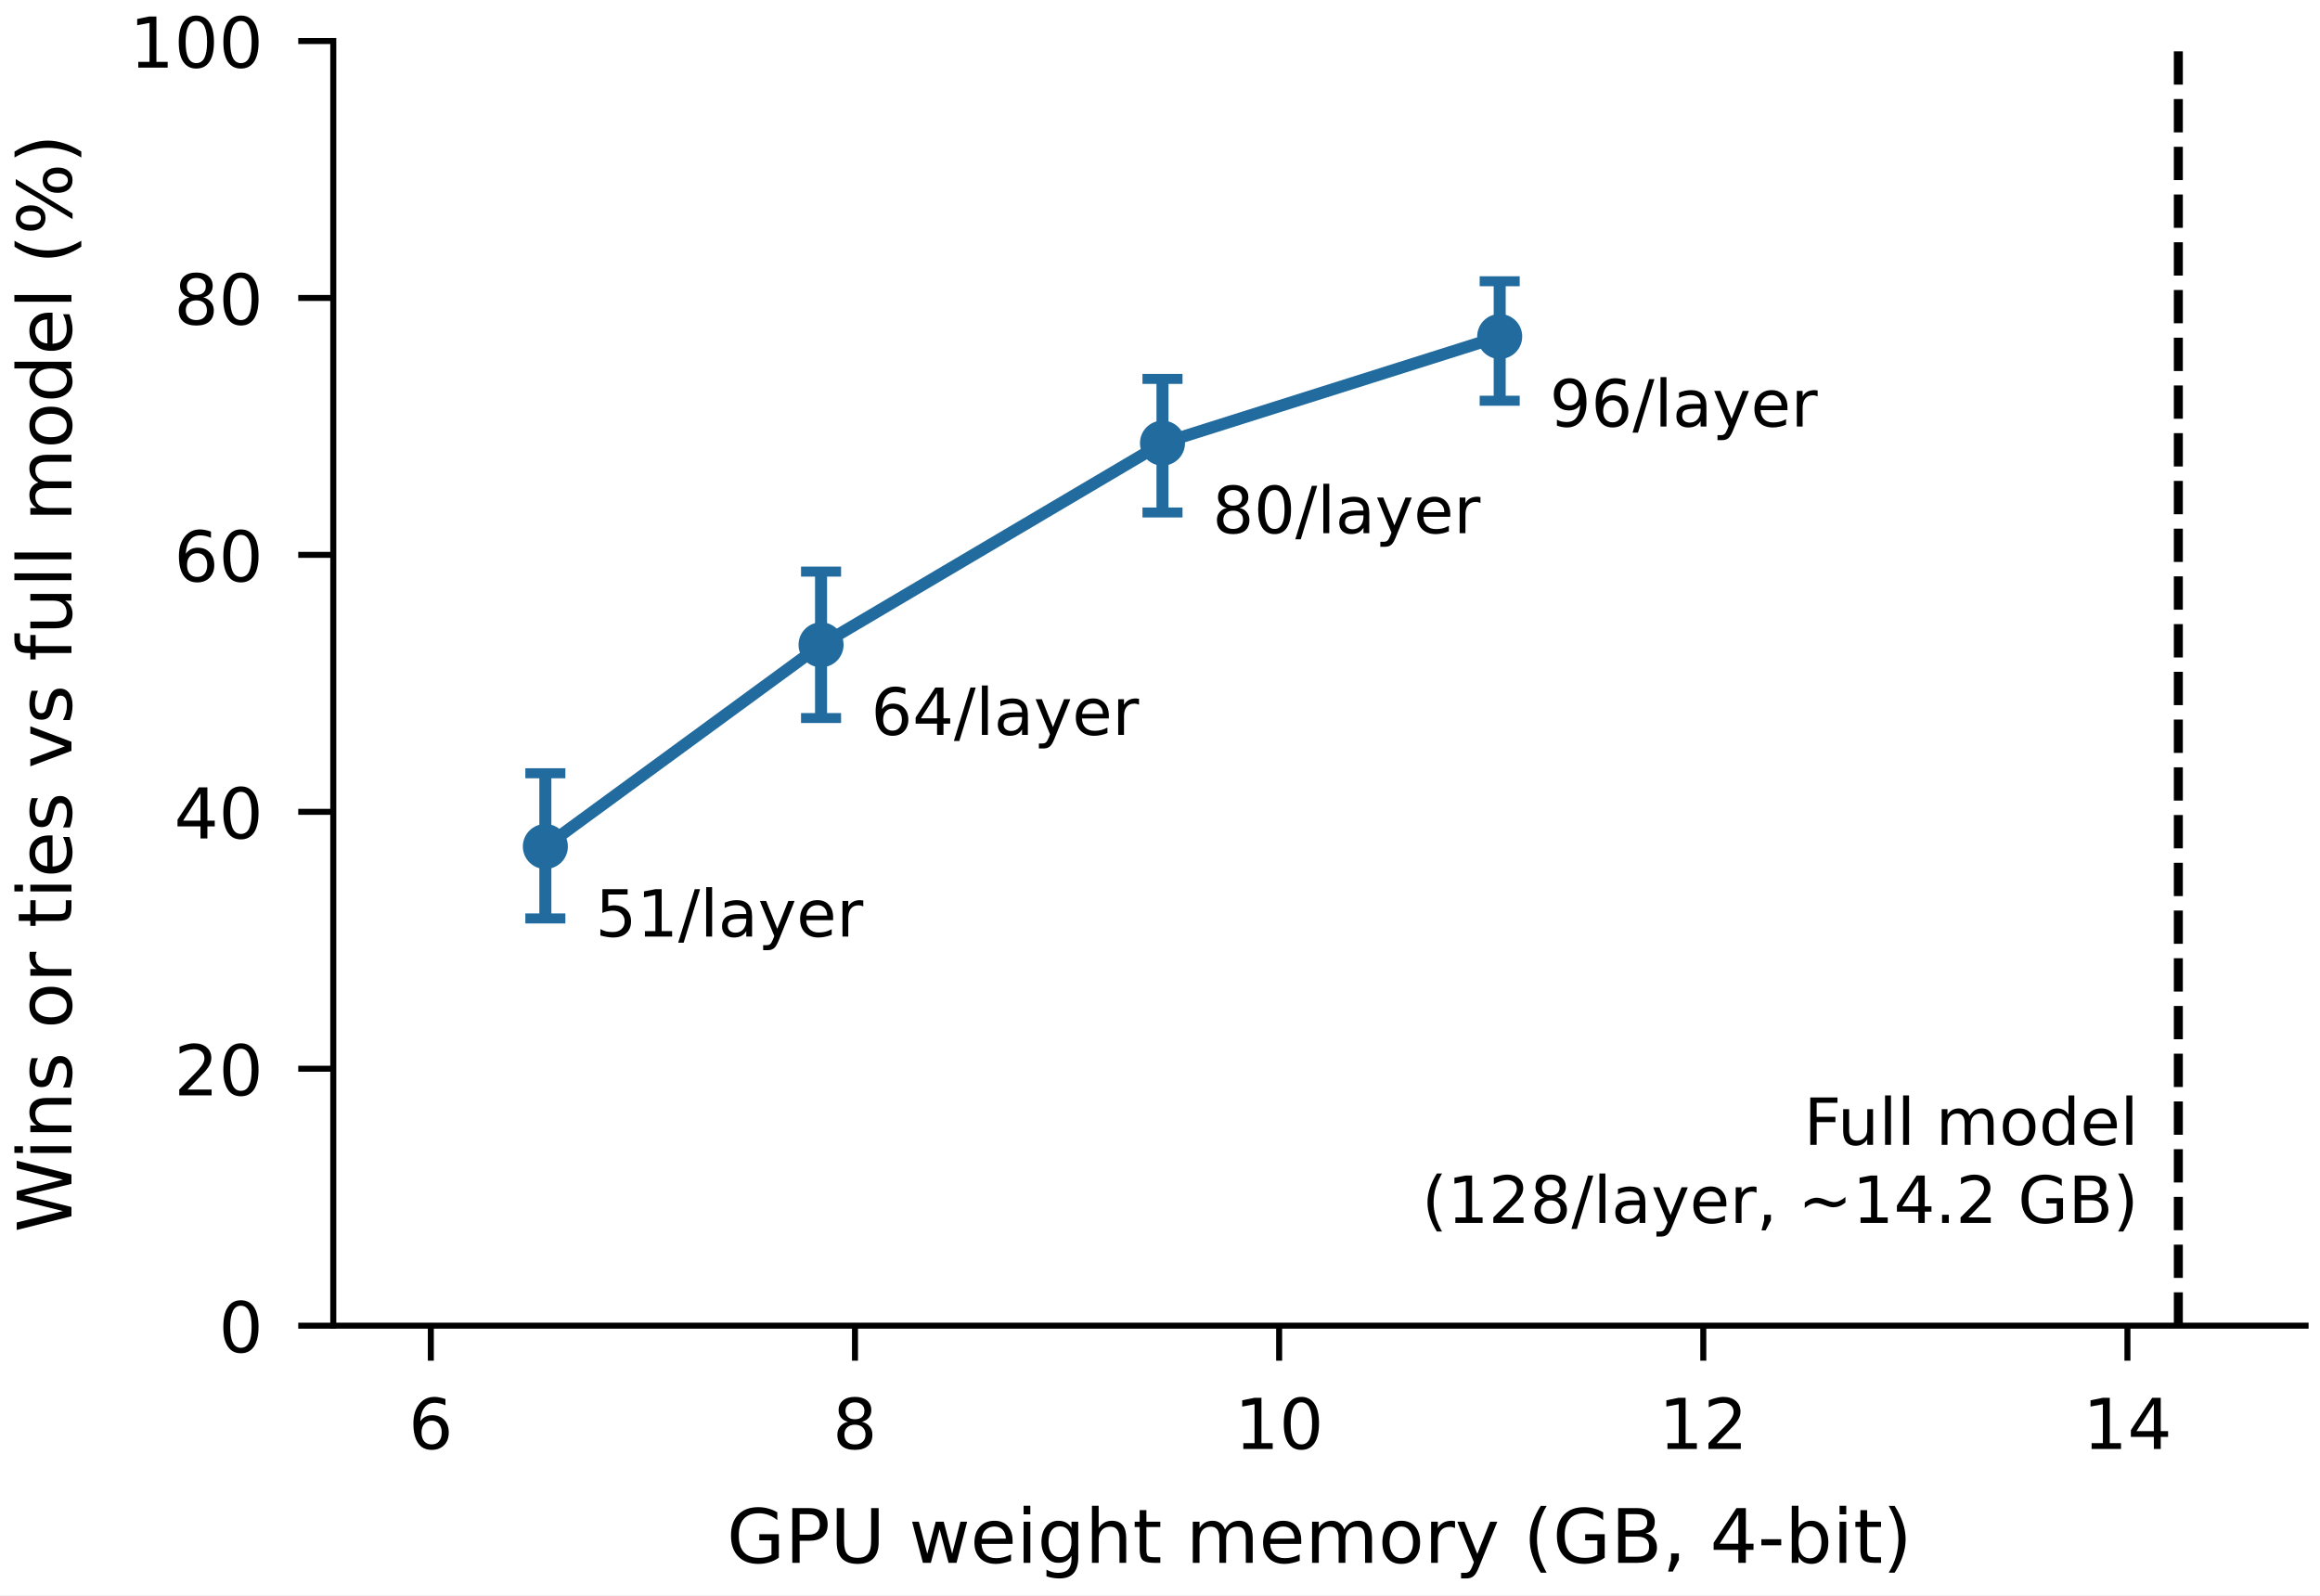
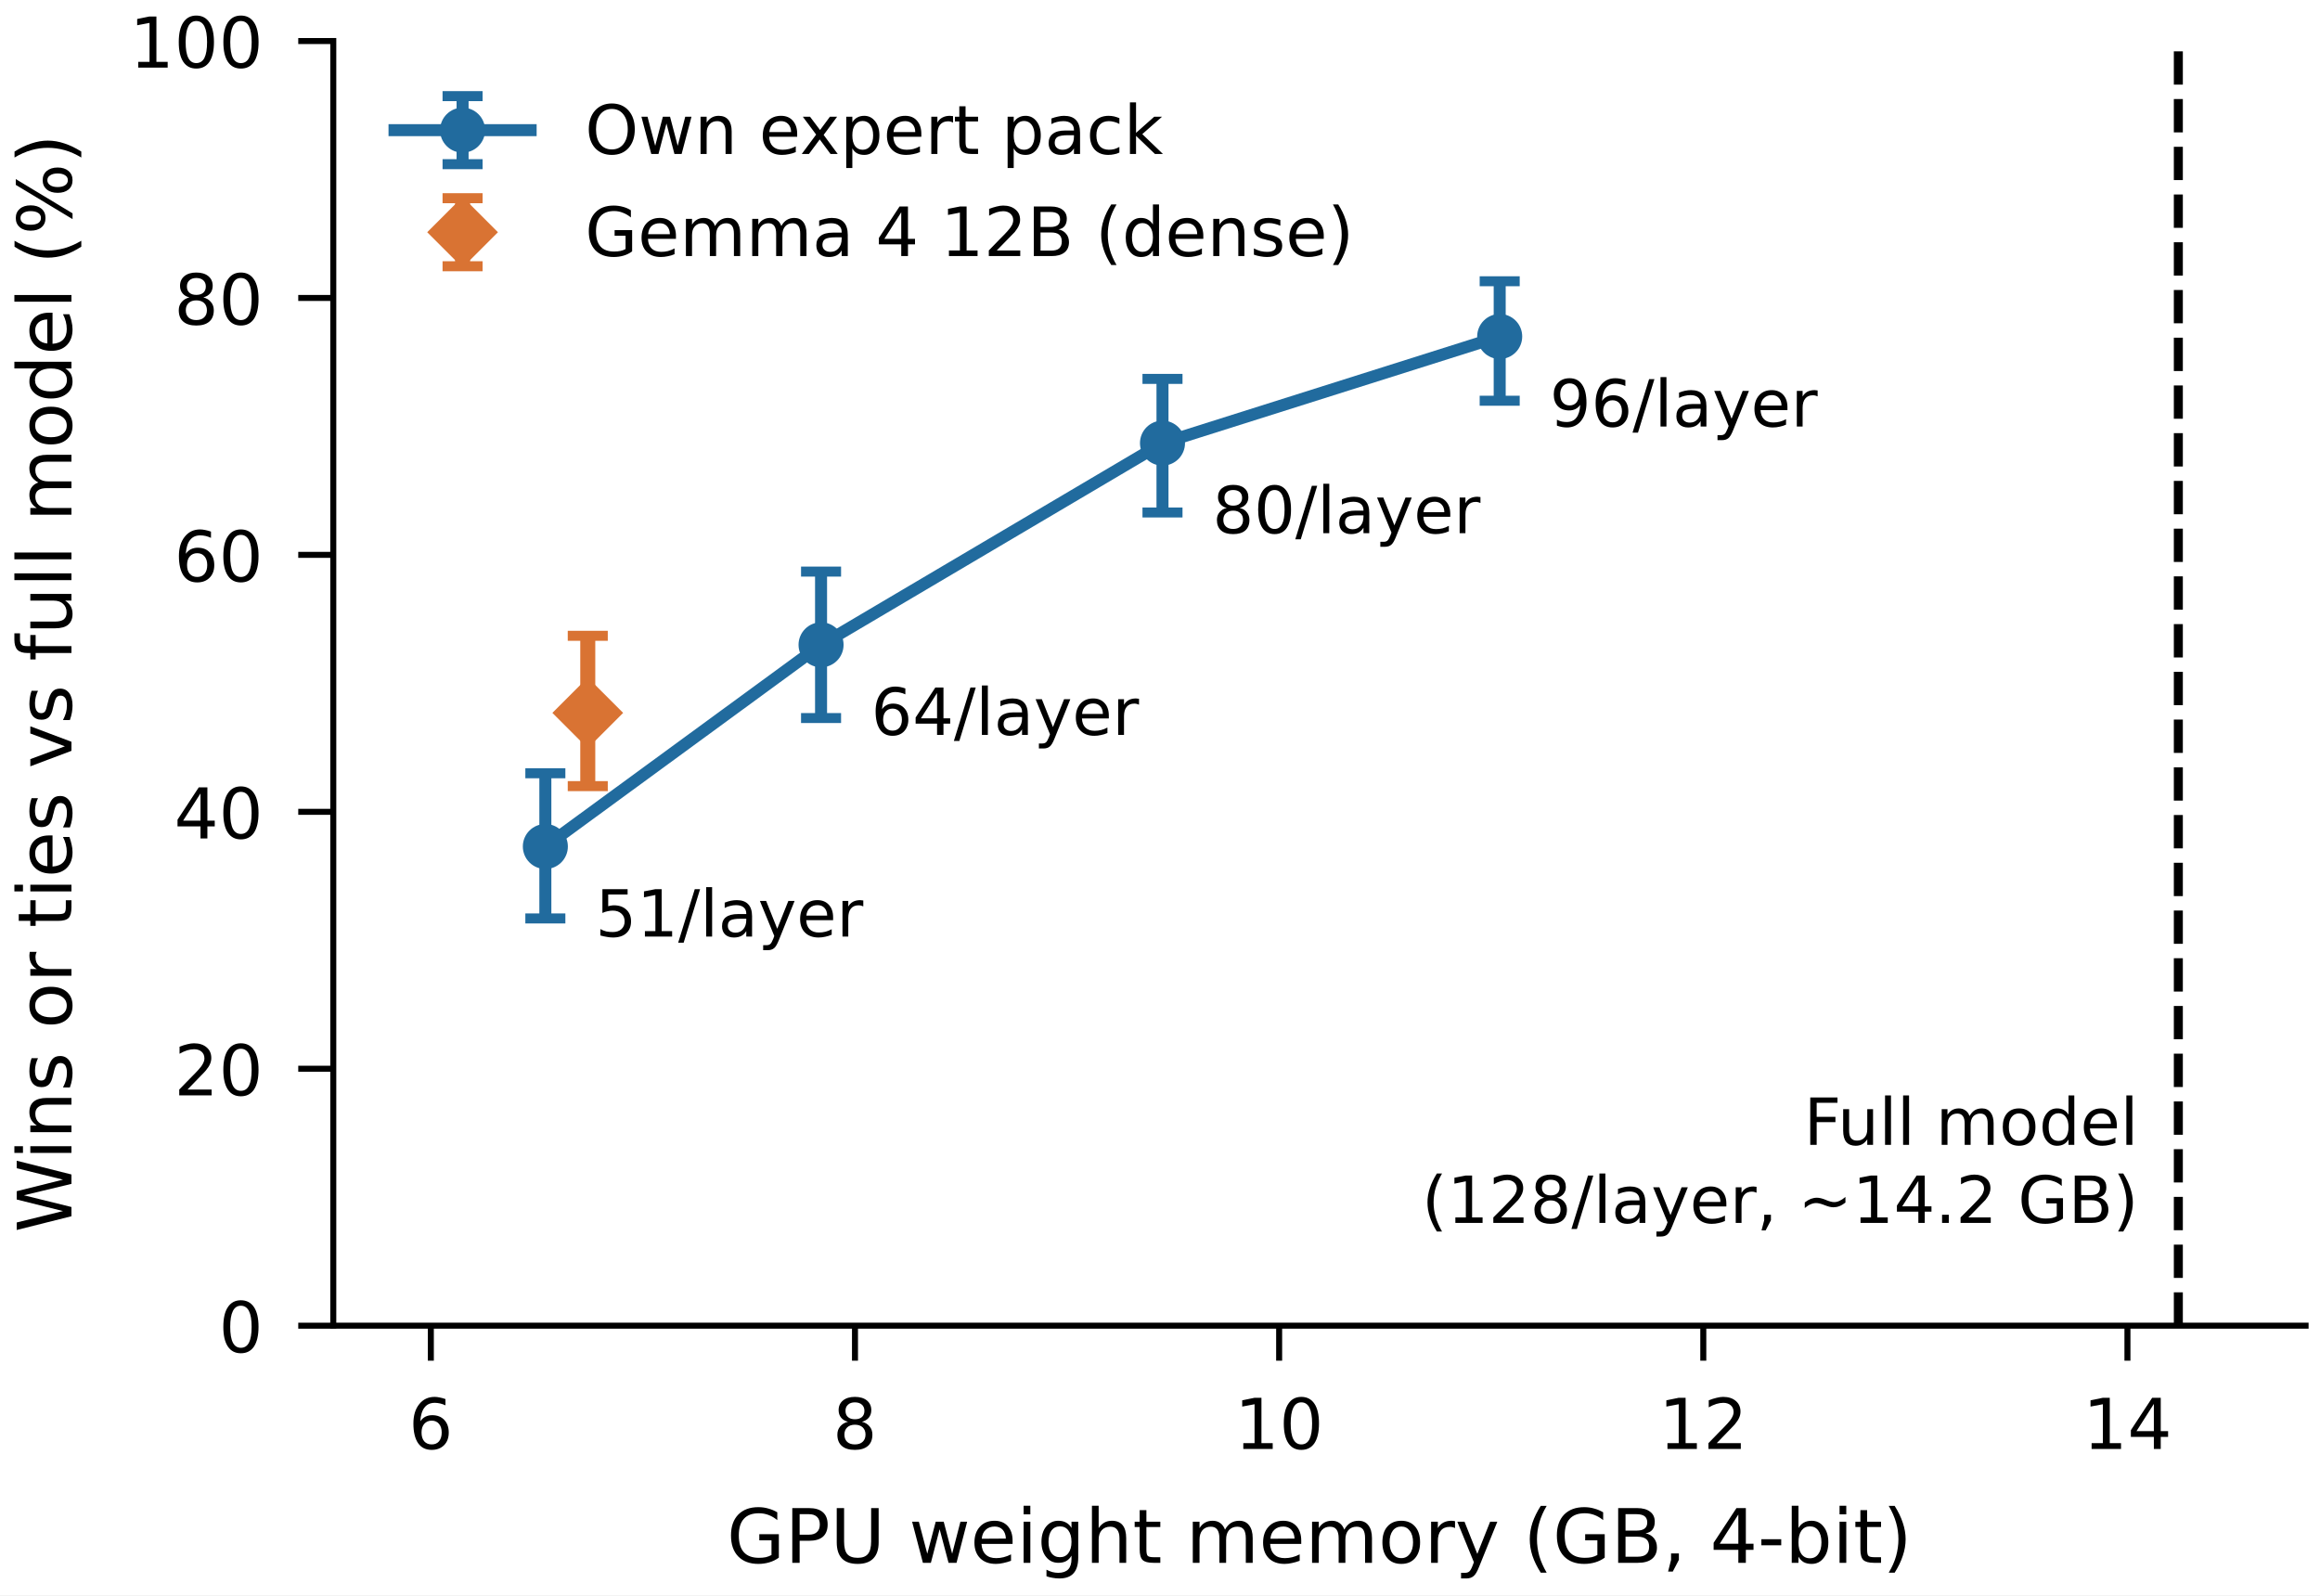
<svg xmlns="http://www.w3.org/2000/svg" xmlns:xlink="http://www.w3.org/1999/xlink" width="231.82pt" height="159.419pt" viewBox="0 0 231.82 159.419" version="1.1">
  <defs>
    <style type="text/css">*{stroke-linejoin: round; stroke-linecap: butt}</style>
  </defs>
  <g id="figure_1">
    <g id="patch_1">
      <path d="M 0 159.419  L 231.82 159.419  L 231.82 0  L 0 0  z " style="fill: #ffffff" />
    </g>
    <g id="axes_1">
      <g id="patch_2">
        <path d="M 33.302 132.478  L 230.38 132.478  L 230.38 4.099  L 33.302 4.099  z " style="fill: #ffffff" />
      </g>
      <g id="matplotlib.axis_1">
        <g id="xtick_1">
          <g id="line2d_1">
            <defs>
-               <path id="m6bceb3f765" d="M 0 0  L 0 3.5  " style="stroke: #000000; stroke-width: 0.6" />
+               <path id="ma87c4365e2" d="M 0 0  L 0 3.5  " style="stroke: #000000; stroke-width: 0.6" />
            </defs>
            <g>
-               <use xlink:href="#m6bceb3f765" x="43.05" y="132.478" style="stroke: #000000; stroke-width: 0.6" />
+               <use xlink:href="#ma87c4365e2" x="43.05" y="132.478" style="stroke: #000000; stroke-width: 0.6" />
            </g>
          </g>
          <g id="text_1">
            <text style="font-size: 7px; font-family: 'DejaVu Sans'; text-anchor: middle" x="43.05" y="144.797" transform="rotate(-0 43.04979 144.7966)">6</text>
          </g>
        </g>
        <g id="xtick_2">
          <g id="line2d_2">
            <g>
-               <use xlink:href="#m6bceb3f765" x="85.432" y="132.478" style="stroke: #000000; stroke-width: 0.6" />
+               <use xlink:href="#ma87c4365e2" x="85.432" y="132.478" style="stroke: #000000; stroke-width: 0.6" />
            </g>
          </g>
          <g id="text_2">
            <text style="font-size: 7px; font-family: 'DejaVu Sans'; text-anchor: middle" x="85.432" y="144.797" transform="rotate(-0 85.43221 144.7966)">8</text>
          </g>
        </g>
        <g id="xtick_3">
          <g id="line2d_3">
            <g>
-               <use xlink:href="#m6bceb3f765" x="127.815" y="132.478" style="stroke: #000000; stroke-width: 0.6" />
+               <use xlink:href="#ma87c4365e2" x="127.815" y="132.478" style="stroke: #000000; stroke-width: 0.6" />
            </g>
          </g>
          <g id="text_3">
            <text style="font-size: 7px; font-family: 'DejaVu Sans'; text-anchor: middle" x="127.815" y="144.797" transform="rotate(-0 127.8146 144.7966)">10</text>
          </g>
        </g>
        <g id="xtick_4">
          <g id="line2d_4">
            <g>
-               <use xlink:href="#m6bceb3f765" x="170.197" y="132.478" style="stroke: #000000; stroke-width: 0.6" />
+               <use xlink:href="#ma87c4365e2" x="170.197" y="132.478" style="stroke: #000000; stroke-width: 0.6" />
            </g>
          </g>
          <g id="text_4">
            <text style="font-size: 7px; font-family: 'DejaVu Sans'; text-anchor: middle" x="170.197" y="144.797" transform="rotate(-0 170.197 144.7966)">12</text>
          </g>
        </g>
        <g id="xtick_5">
          <g id="line2d_5">
            <g>
-               <use xlink:href="#m6bceb3f765" x="212.579" y="132.478" style="stroke: #000000; stroke-width: 0.6" />
+               <use xlink:href="#ma87c4365e2" x="212.579" y="132.478" style="stroke: #000000; stroke-width: 0.6" />
            </g>
          </g>
          <g id="text_5">
            <text style="font-size: 7px; font-family: 'DejaVu Sans'; text-anchor: middle" x="212.579" y="144.797" transform="rotate(-0 212.5795 144.7966)">14</text>
          </g>
        </g>
        <g id="text_6">
          <text style="font-size: 7.5px; font-family: 'DejaVu Sans'; text-anchor: middle" x="131.841" y="156.177" transform="rotate(-0 131.841 156.1771)">GPU weight memory (GB, 4-bit)</text>
        </g>
      </g>
      <g id="matplotlib.axis_2">
        <g id="ytick_1">
          <g id="line2d_6">
            <defs>
-               <path id="m62fa326116" d="M 0 0  L -3.5 0  " style="stroke: #000000; stroke-width: 0.6" />
+               <path id="m72d873cdca" d="M 0 0  L -3.5 0  " style="stroke: #000000; stroke-width: 0.6" />
            </defs>
            <g>
-               <use xlink:href="#m62fa326116" x="33.302" y="132.478" style="stroke: #000000; stroke-width: 0.6" />
+               <use xlink:href="#m72d873cdca" x="33.302" y="132.478" style="stroke: #000000; stroke-width: 0.6" />
            </g>
          </g>
          <g id="text_7">
            <text style="font-size: 7px; font-family: 'DejaVu Sans'; text-anchor: end" x="26.302" y="135.137" transform="rotate(-0 26.30184 135.1374)">0</text>
          </g>
        </g>
        <g id="ytick_2">
          <g id="line2d_7">
            <g>
-               <use xlink:href="#m62fa326116" x="33.302" y="106.802" style="stroke: #000000; stroke-width: 0.6" />
+               <use xlink:href="#m72d873cdca" x="33.302" y="106.802" style="stroke: #000000; stroke-width: 0.6" />
            </g>
          </g>
          <g id="text_8">
            <text style="font-size: 7px; font-family: 'DejaVu Sans'; text-anchor: end" x="26.302" y="109.462" transform="rotate(-0 26.30184 109.4616)">20</text>
          </g>
        </g>
        <g id="ytick_3">
          <g id="line2d_8">
            <g>
-               <use xlink:href="#m62fa326116" x="33.302" y="81.127" style="stroke: #000000; stroke-width: 0.6" />
+               <use xlink:href="#m72d873cdca" x="33.302" y="81.127" style="stroke: #000000; stroke-width: 0.6" />
            </g>
          </g>
          <g id="text_9">
            <text style="font-size: 7px; font-family: 'DejaVu Sans'; text-anchor: end" x="26.302" y="83.786" transform="rotate(-0 26.30184 83.7858)">40</text>
          </g>
        </g>
        <g id="ytick_4">
          <g id="line2d_9">
            <g>
-               <use xlink:href="#m62fa326116" x="33.302" y="55.451" style="stroke: #000000; stroke-width: 0.6" />
+               <use xlink:href="#m72d873cdca" x="33.302" y="55.451" style="stroke: #000000; stroke-width: 0.6" />
            </g>
          </g>
          <g id="text_10">
            <text style="font-size: 7px; font-family: 'DejaVu Sans'; text-anchor: end" x="26.302" y="58.11" transform="rotate(-0 26.30184 58.10998)">60</text>
          </g>
        </g>
        <g id="ytick_5">
          <g id="line2d_10">
            <g>
-               <use xlink:href="#m62fa326116" x="33.302" y="29.775" style="stroke: #000000; stroke-width: 0.6" />
+               <use xlink:href="#m72d873cdca" x="33.302" y="29.775" style="stroke: #000000; stroke-width: 0.6" />
            </g>
          </g>
          <g id="text_11">
            <text style="font-size: 7px; font-family: 'DejaVu Sans'; text-anchor: end" x="26.302" y="32.434" transform="rotate(-0 26.30184 32.43417)">80</text>
          </g>
        </g>
        <g id="ytick_6">
          <g id="line2d_11">
            <g>
-               <use xlink:href="#m62fa326116" x="33.302" y="4.099" style="stroke: #000000; stroke-width: 0.6" />
+               <use xlink:href="#m72d873cdca" x="33.302" y="4.099" style="stroke: #000000; stroke-width: 0.6" />
            </g>
          </g>
          <g id="text_12">
            <text style="font-size: 7px; font-family: 'DejaVu Sans'; text-anchor: end" x="26.302" y="6.758" transform="rotate(-0 26.30184 6.758359)">100</text>
          </g>
        </g>
        <g id="text_13">
          <text style="font-size: 7.5px; font-family: 'DejaVu Sans'; text-anchor: middle" x="7.139" y="68.289" transform="rotate(-90 7.138828 68.28871)">Wins or ties vs full model (%)</text>
        </g>
      </g>
      <g id="LineCollection_1">
-         <path d="M 54.493 91.782  L 54.493 77.275  " clip-path="url(#p5664c668b6)" style="fill: none; stroke: #216b9e; stroke-width: 1.2" />
-         <path d="M 82.042 71.755  L 82.042 57.12  " clip-path="url(#p5664c668b6)" style="fill: none; stroke: #216b9e; stroke-width: 1.2" />
-         <path d="M 116.159 51.214  L 116.159 37.863  " clip-path="url(#p5664c668b6)" style="fill: none; stroke: #216b9e; stroke-width: 1.2" />
-         <path d="M 149.853 40.045  L 149.853 28.106  " clip-path="url(#p5664c668b6)" style="fill: none; stroke: #216b9e; stroke-width: 1.2" />
+         <path d="M 54.493 91.782  L 54.493 77.275  " clip-path="url(#p523cc8c6a4)" style="fill: none; stroke: #216b9e; stroke-width: 1.2" />
+         <path d="M 82.042 71.755  L 82.042 57.12  " clip-path="url(#p523cc8c6a4)" style="fill: none; stroke: #216b9e; stroke-width: 1.2" />
+         <path d="M 116.159 51.214  L 116.159 37.863  " clip-path="url(#p523cc8c6a4)" style="fill: none; stroke: #216b9e; stroke-width: 1.2" />
+         <path d="M 149.853 40.045  L 149.853 28.106  " clip-path="url(#p523cc8c6a4)" style="fill: none; stroke: #216b9e; stroke-width: 1.2" />
      </g>
      <g id="line2d_12">
        <defs>
-           <path id="me9e51aae22" d="M 2 0  L -2 -0  " style="stroke: #216b9e" />
-         </defs>
-         <g clip-path="url(#p5664c668b6)">
-           <use xlink:href="#me9e51aae22" x="54.493" y="91.782" style="fill: #216b9e; stroke: #216b9e" />
-           <use xlink:href="#me9e51aae22" x="82.042" y="71.755" style="fill: #216b9e; stroke: #216b9e" />
-           <use xlink:href="#me9e51aae22" x="116.159" y="51.214" style="fill: #216b9e; stroke: #216b9e" />
-           <use xlink:href="#me9e51aae22" x="149.853" y="40.045" style="fill: #216b9e; stroke: #216b9e" />
+           <path id="m790758895e" d="M 2 0  L -2 -0  " style="stroke: #216b9e" />
+         </defs>
+         <g clip-path="url(#p523cc8c6a4)">
+           <use xlink:href="#m790758895e" x="54.493" y="91.782" style="fill: #216b9e; stroke: #216b9e" />
+           <use xlink:href="#m790758895e" x="82.042" y="71.755" style="fill: #216b9e; stroke: #216b9e" />
+           <use xlink:href="#m790758895e" x="116.159" y="51.214" style="fill: #216b9e; stroke: #216b9e" />
+           <use xlink:href="#m790758895e" x="149.853" y="40.045" style="fill: #216b9e; stroke: #216b9e" />
        </g>
      </g>
      <g id="line2d_13">
-         <g clip-path="url(#p5664c668b6)">
-           <use xlink:href="#me9e51aae22" x="54.493" y="77.275" style="fill: #216b9e; stroke: #216b9e" />
-           <use xlink:href="#me9e51aae22" x="82.042" y="57.12" style="fill: #216b9e; stroke: #216b9e" />
-           <use xlink:href="#me9e51aae22" x="116.159" y="37.863" style="fill: #216b9e; stroke: #216b9e" />
-           <use xlink:href="#me9e51aae22" x="149.853" y="28.106" style="fill: #216b9e; stroke: #216b9e" />
-         </g>
+         <g clip-path="url(#p523cc8c6a4)">
+           <use xlink:href="#m790758895e" x="54.493" y="77.275" style="fill: #216b9e; stroke: #216b9e" />
+           <use xlink:href="#m790758895e" x="82.042" y="57.12" style="fill: #216b9e; stroke: #216b9e" />
+           <use xlink:href="#m790758895e" x="116.159" y="37.863" style="fill: #216b9e; stroke: #216b9e" />
+           <use xlink:href="#m790758895e" x="149.853" y="28.106" style="fill: #216b9e; stroke: #216b9e" />
+         </g>
+       </g>
+       <g id="LineCollection_2">
+         <path d="M 58.731 78.559  L 58.731 63.539  " clip-path="url(#p523cc8c6a4)" style="fill: none; stroke: #d97333; stroke-width: 1.5" />
      </g>
      <g id="line2d_14">
-         <path d="M 217.665 132.478  L 217.665 4.099  " clip-path="url(#p5664c668b6)" style="fill: none; stroke-dasharray: 3.33,1.44; stroke-dashoffset: 0; stroke: #000000; stroke-width: 0.9" />
+         <defs>
+           <path id="m4a9f661cc7" d="M 2 0  L -2 -0  " style="stroke: #d97333" />
+         </defs>
+         <g clip-path="url(#p523cc8c6a4)">
+           <use xlink:href="#m4a9f661cc7" x="58.731" y="78.559" style="fill: #d97333; stroke: #d97333" />
+         </g>
      </g>
      <g id="line2d_15">
-         <path d="M 54.493 84.593  L 82.042 64.437  L 116.159 44.282  L 149.853 33.626  " clip-path="url(#p5664c668b6)" style="fill: none; stroke: #216b9e; stroke-width: 1.2; stroke-linecap: square" />
-         <defs>
-           <path id="mc7967d423f" d="M 0 1.75  C 0.464 1.75 0.909 1.566 1.237 1.237  C 1.566 0.909 1.75 0.464 1.75 0  C 1.75 -0.464 1.566 -0.909 1.237 -1.237  C 0.909 -1.566 0.464 -1.75 0 -1.75  C -0.464 -1.75 -0.909 -1.566 -1.237 -1.237  C -1.566 -0.909 -1.75 -0.464 -1.75 0  C -1.75 0.464 -1.566 0.909 -1.237 1.237  C -0.909 1.566 -0.464 1.75 0 1.75  z " style="stroke: #216b9e" />
-         </defs>
-         <g clip-path="url(#p5664c668b6)">
-           <use xlink:href="#mc7967d423f" x="54.493" y="84.593" style="fill: #216b9e; stroke: #216b9e" />
-           <use xlink:href="#mc7967d423f" x="82.042" y="64.437" style="fill: #216b9e; stroke: #216b9e" />
-           <use xlink:href="#mc7967d423f" x="116.159" y="44.282" style="fill: #216b9e; stroke: #216b9e" />
-           <use xlink:href="#mc7967d423f" x="149.853" y="33.626" style="fill: #216b9e; stroke: #216b9e" />
+         <g clip-path="url(#p523cc8c6a4)">
+           <use xlink:href="#m4a9f661cc7" x="58.731" y="63.539" style="fill: #d97333; stroke: #d97333" />
+         </g>
+       </g>
+       <g id="line2d_16">
+         <path d="M 217.665 132.478  L 217.665 4.099  " clip-path="url(#p523cc8c6a4)" style="fill: none; stroke-dasharray: 3.33,1.44; stroke-dashoffset: 0; stroke: #000000; stroke-width: 0.9" />
+       </g>
+       <g id="line2d_17">
+         <path d="M 54.493 84.593  L 82.042 64.437  L 116.159 44.282  L 149.853 33.626  " clip-path="url(#p523cc8c6a4)" style="fill: none; stroke: #216b9e; stroke-width: 1.2; stroke-linecap: square" />
+         <defs>
+           <path id="mb44c6f5c1c" d="M 0 1.75  C 0.464 1.75 0.909 1.566 1.237 1.237  C 1.566 0.909 1.75 0.464 1.75 0  C 1.75 -0.464 1.566 -0.909 1.237 -1.237  C 0.909 -1.566 0.464 -1.75 0 -1.75  C -0.464 -1.75 -0.909 -1.566 -1.237 -1.237  C -1.566 -0.909 -1.75 -0.464 -1.75 0  C -1.75 0.464 -1.566 0.909 -1.237 1.237  C -0.909 1.566 -0.464 1.75 0 1.75  z " style="stroke: #216b9e" />
+         </defs>
+         <g clip-path="url(#p523cc8c6a4)">
+           <use xlink:href="#mb44c6f5c1c" x="54.493" y="84.593" style="fill: #216b9e; stroke: #216b9e" />
+           <use xlink:href="#mb44c6f5c1c" x="82.042" y="64.437" style="fill: #216b9e; stroke: #216b9e" />
+           <use xlink:href="#mb44c6f5c1c" x="116.159" y="44.282" style="fill: #216b9e; stroke: #216b9e" />
+           <use xlink:href="#mb44c6f5c1c" x="149.853" y="33.626" style="fill: #216b9e; stroke: #216b9e" />
+         </g>
+       </g>
+       <g id="line2d_18">
+         <defs>
+           <path id="m81bd396599" d="M 0 2.828  L 2.828 0  L 0 -2.828  L -2.828 0  z " style="stroke: #d97333; stroke-linejoin: miter" />
+         </defs>
+         <g clip-path="url(#p523cc8c6a4)">
+           <use xlink:href="#m81bd396599" x="58.731" y="71.241" style="fill: #d97333; stroke: #d97333; stroke-linejoin: miter" />
        </g>
      </g>
      <g id="patch_3">
        <path d="M 33.302 132.478  L 33.302 4.099  " style="fill: none; stroke: #000000; stroke-width: 0.6; stroke-linejoin: miter; stroke-linecap: square" />
      </g>
      <g id="patch_4">
        <path d="M 33.302 132.478  L 230.38 132.478  " style="fill: none; stroke: #000000; stroke-width: 0.6; stroke-linejoin: miter; stroke-linecap: square" />
      </g>
      <g id="text_14">
        <text style="font-size: 6.5px; font-family: 'DejaVu Sans'; text-anchor: start" x="59.493" y="93.593" transform="rotate(-0 59.49305 93.59285)">51/layer</text>
      </g>
      <g id="text_15">
        <text style="font-size: 6.5px; font-family: 'DejaVu Sans'; text-anchor: start" x="87.042" y="73.437" transform="rotate(-0 87.04162 73.43734)">64/layer</text>
      </g>
      <g id="text_16">
        <text style="font-size: 6.5px; font-family: 'DejaVu Sans'; text-anchor: start" x="121.159" y="53.282" transform="rotate(-0 121.1595 53.28183)">80/layer</text>
      </g>
      <g id="text_17">
        <text style="font-size: 6.5px; font-family: 'DejaVu Sans'; text-anchor: start" x="154.853" y="42.626" transform="rotate(-0 154.8535 42.62636)">96/layer</text>
      </g>
      <g id="text_18">
        <text style="font-size: 6.5px; font-family: 'DejaVu Sans'" transform="translate(180.2452 114.4061)">Full model</text>
        <text style="font-size: 6.5px; font-family: 'DejaVu Sans'" transform="translate(142.076 122.2079)">(128/layer, ~14.2 GB)</text>
      </g>
+       <g id="legend_1">
+         <g id="LineCollection_3">
+           <path d="M 46.222 16.406  L 46.222 9.606  " style="fill: none; stroke: #216b9e; stroke-width: 1.2" />
+         </g>
+         <g id="line2d_19">
+           <g>
+             <use xlink:href="#m790758895e" x="46.222" y="16.406" style="fill: #216b9e; stroke: #216b9e" />
+           </g>
+         </g>
+         <g id="line2d_20">
+           <g>
+             <use xlink:href="#m790758895e" x="46.222" y="9.606" style="fill: #216b9e; stroke: #216b9e" />
+           </g>
+         </g>
+         <g id="line2d_21">
+           <path d="M 39.422 13.006  L 53.022 13.006  " style="fill: none; stroke: #216b9e; stroke-width: 1.2; stroke-linecap: square" />
+         </g>
+         <g id="line2d_22">
+           <g>
+             <use xlink:href="#mb44c6f5c1c" x="46.222" y="13.006" style="fill: #216b9e; stroke: #216b9e" />
+           </g>
+         </g>
+         <g id="text_19">
+           <text style="font-size: 6.8px; font-family: 'DejaVu Sans'; text-anchor: start" x="58.462" y="15.386" transform="rotate(-0 58.46184 15.38612)">Own expert pack</text>
+         </g>
+         <g id="LineCollection_4">
+           <path d="M 46.222 26.607  L 46.222 19.807  " style="fill: none; stroke: #d97333; stroke-width: 1.5" />
+         </g>
+         <g id="line2d_23">
+           <g>
+             <use xlink:href="#m4a9f661cc7" x="46.222" y="26.607" style="fill: #d97333; stroke: #d97333" />
+           </g>
+         </g>
+         <g id="line2d_24">
+           <g>
+             <use xlink:href="#m4a9f661cc7" x="46.222" y="19.807" style="fill: #d97333; stroke: #d97333" />
+           </g>
+         </g>
+         <g id="line2d_25" />
+         <g id="line2d_26">
+           <g>
+             <use xlink:href="#m81bd396599" x="46.222" y="23.207" style="fill: #d97333; stroke: #d97333; stroke-linejoin: miter" />
+           </g>
+         </g>
+         <g id="text_20">
+           <text style="font-size: 6.8px; font-family: 'DejaVu Sans'; text-anchor: start" x="58.462" y="25.587" transform="rotate(-0 58.46184 25.58665)">Gemma 4 12B (dense)</text>
+         </g>
+       </g>
    </g>
  </g>
  <defs>
-     <clipPath id="p5664c668b6">
+     <clipPath id="p523cc8c6a4">
      <rect x="33.302" y="4.099" width="197.078" height="128.379" />
    </clipPath>
  </defs>
</svg>
